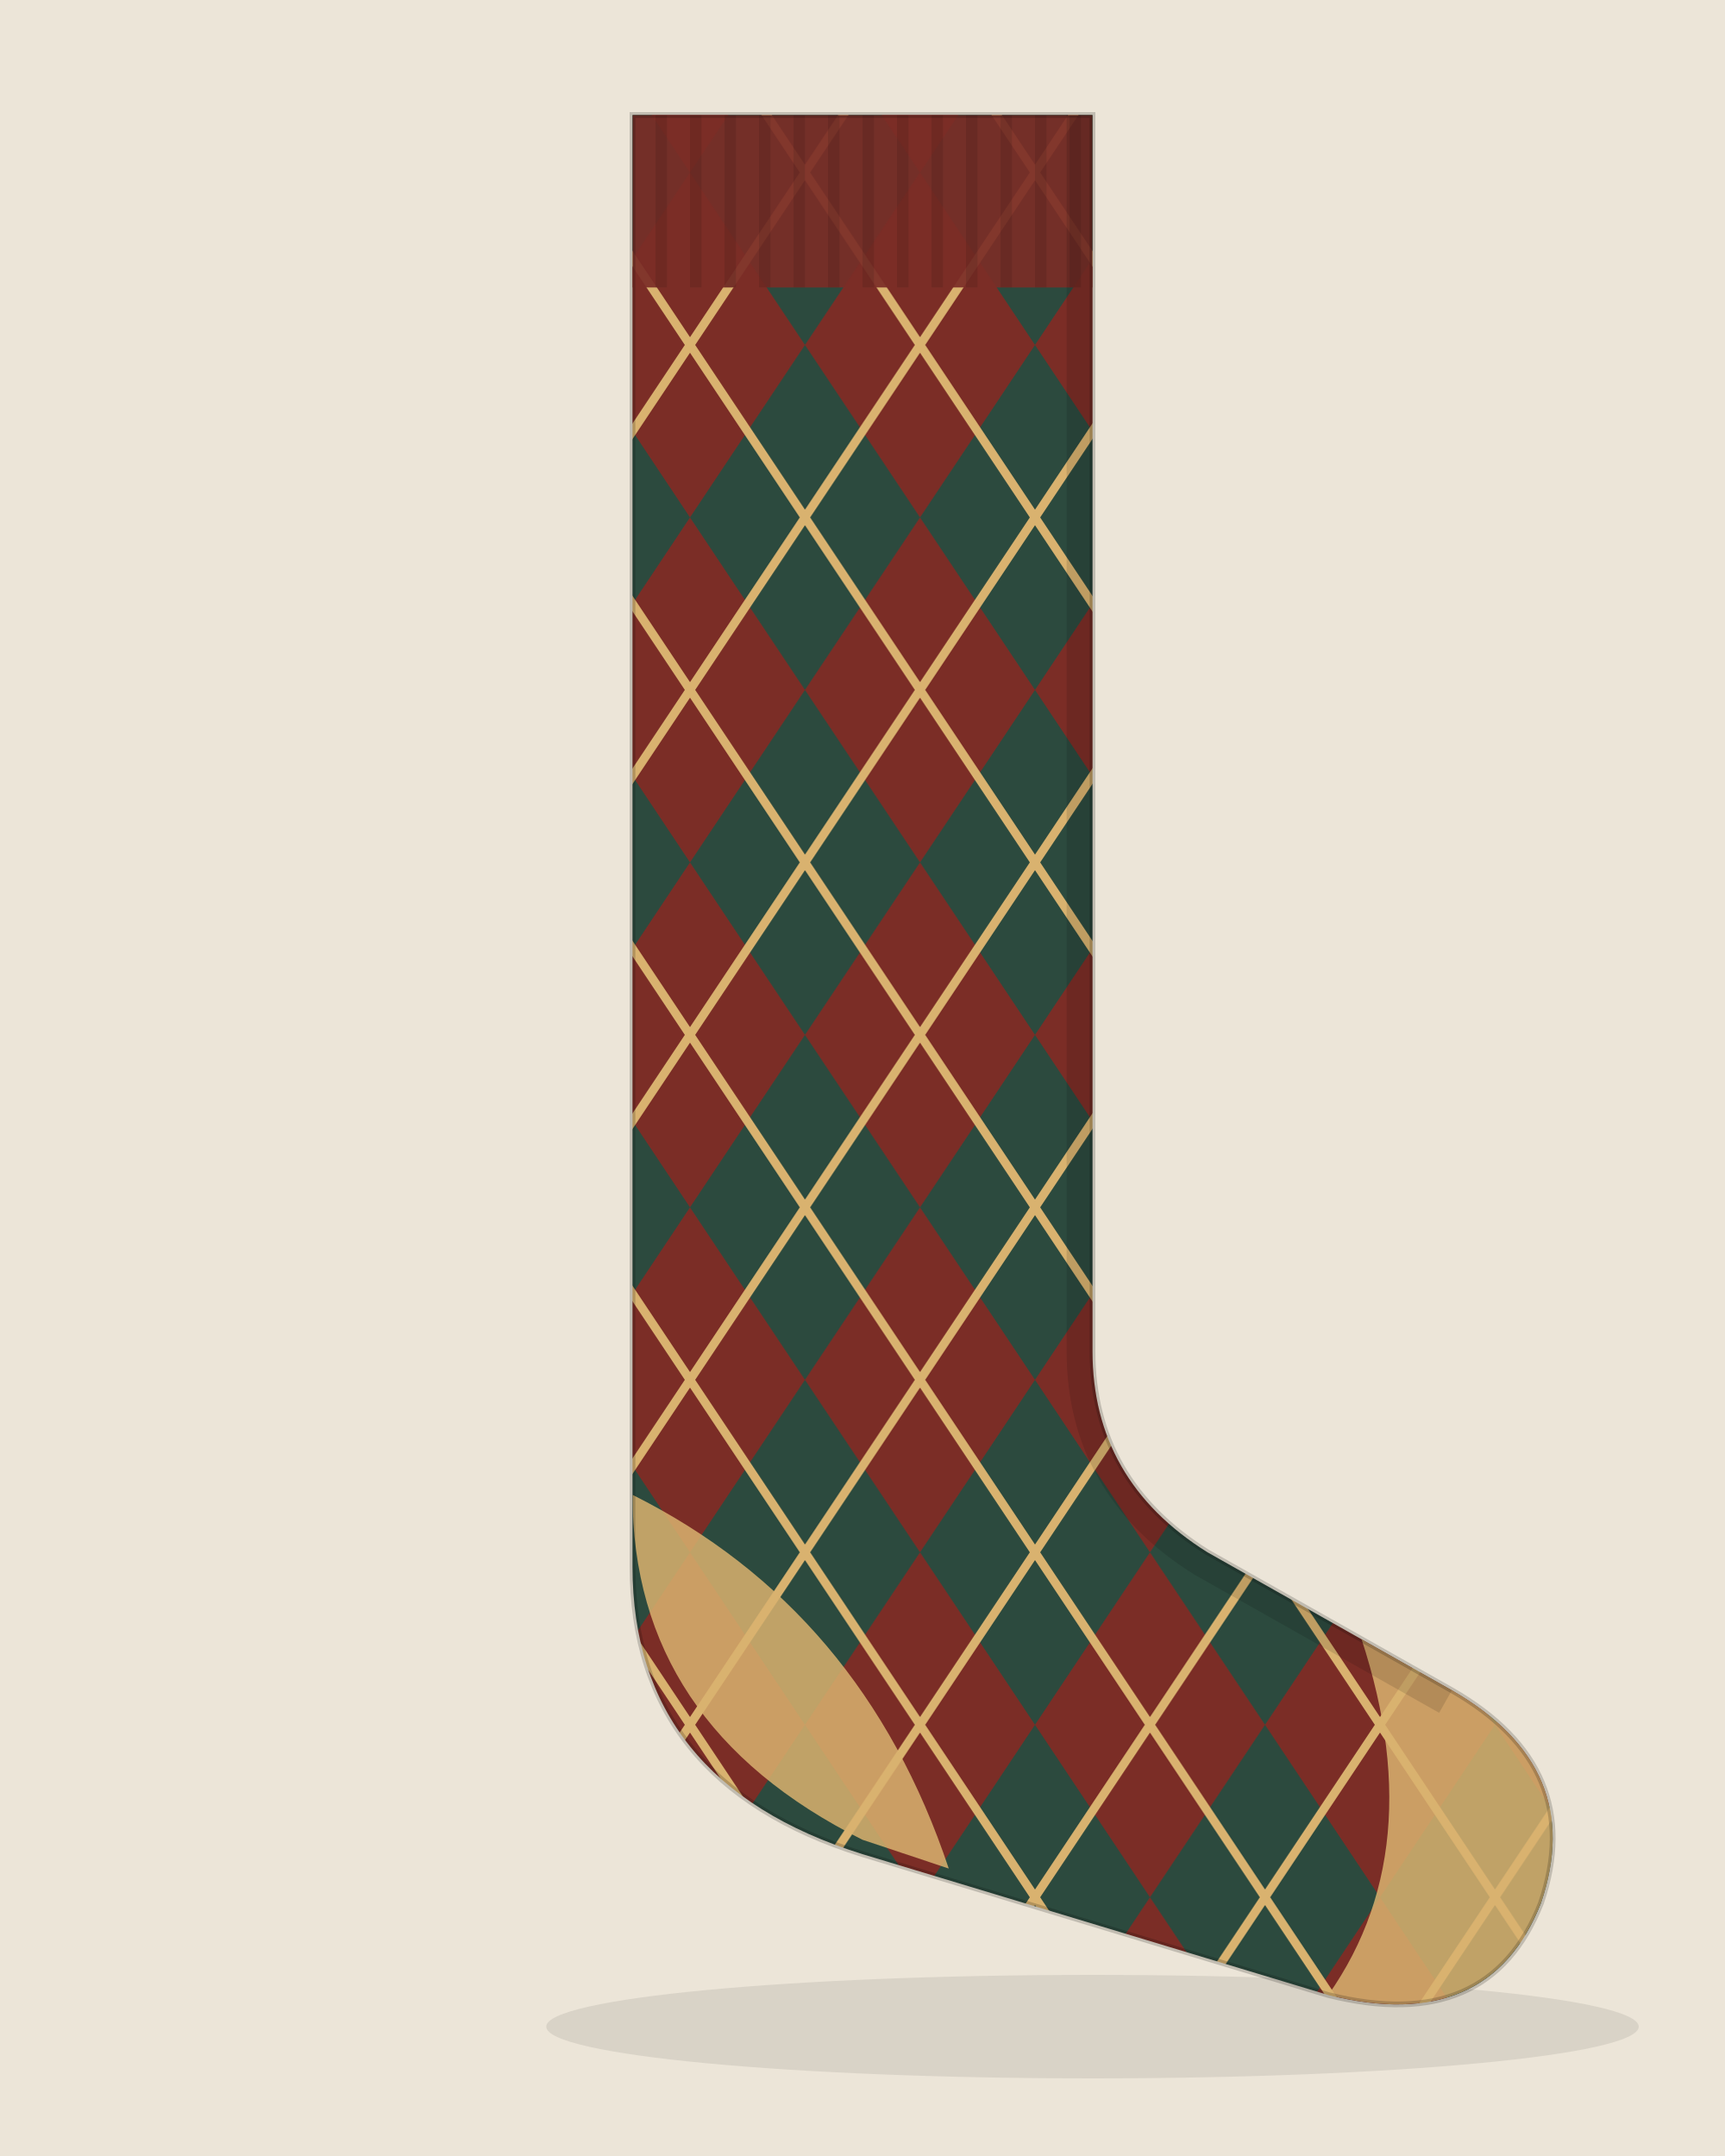
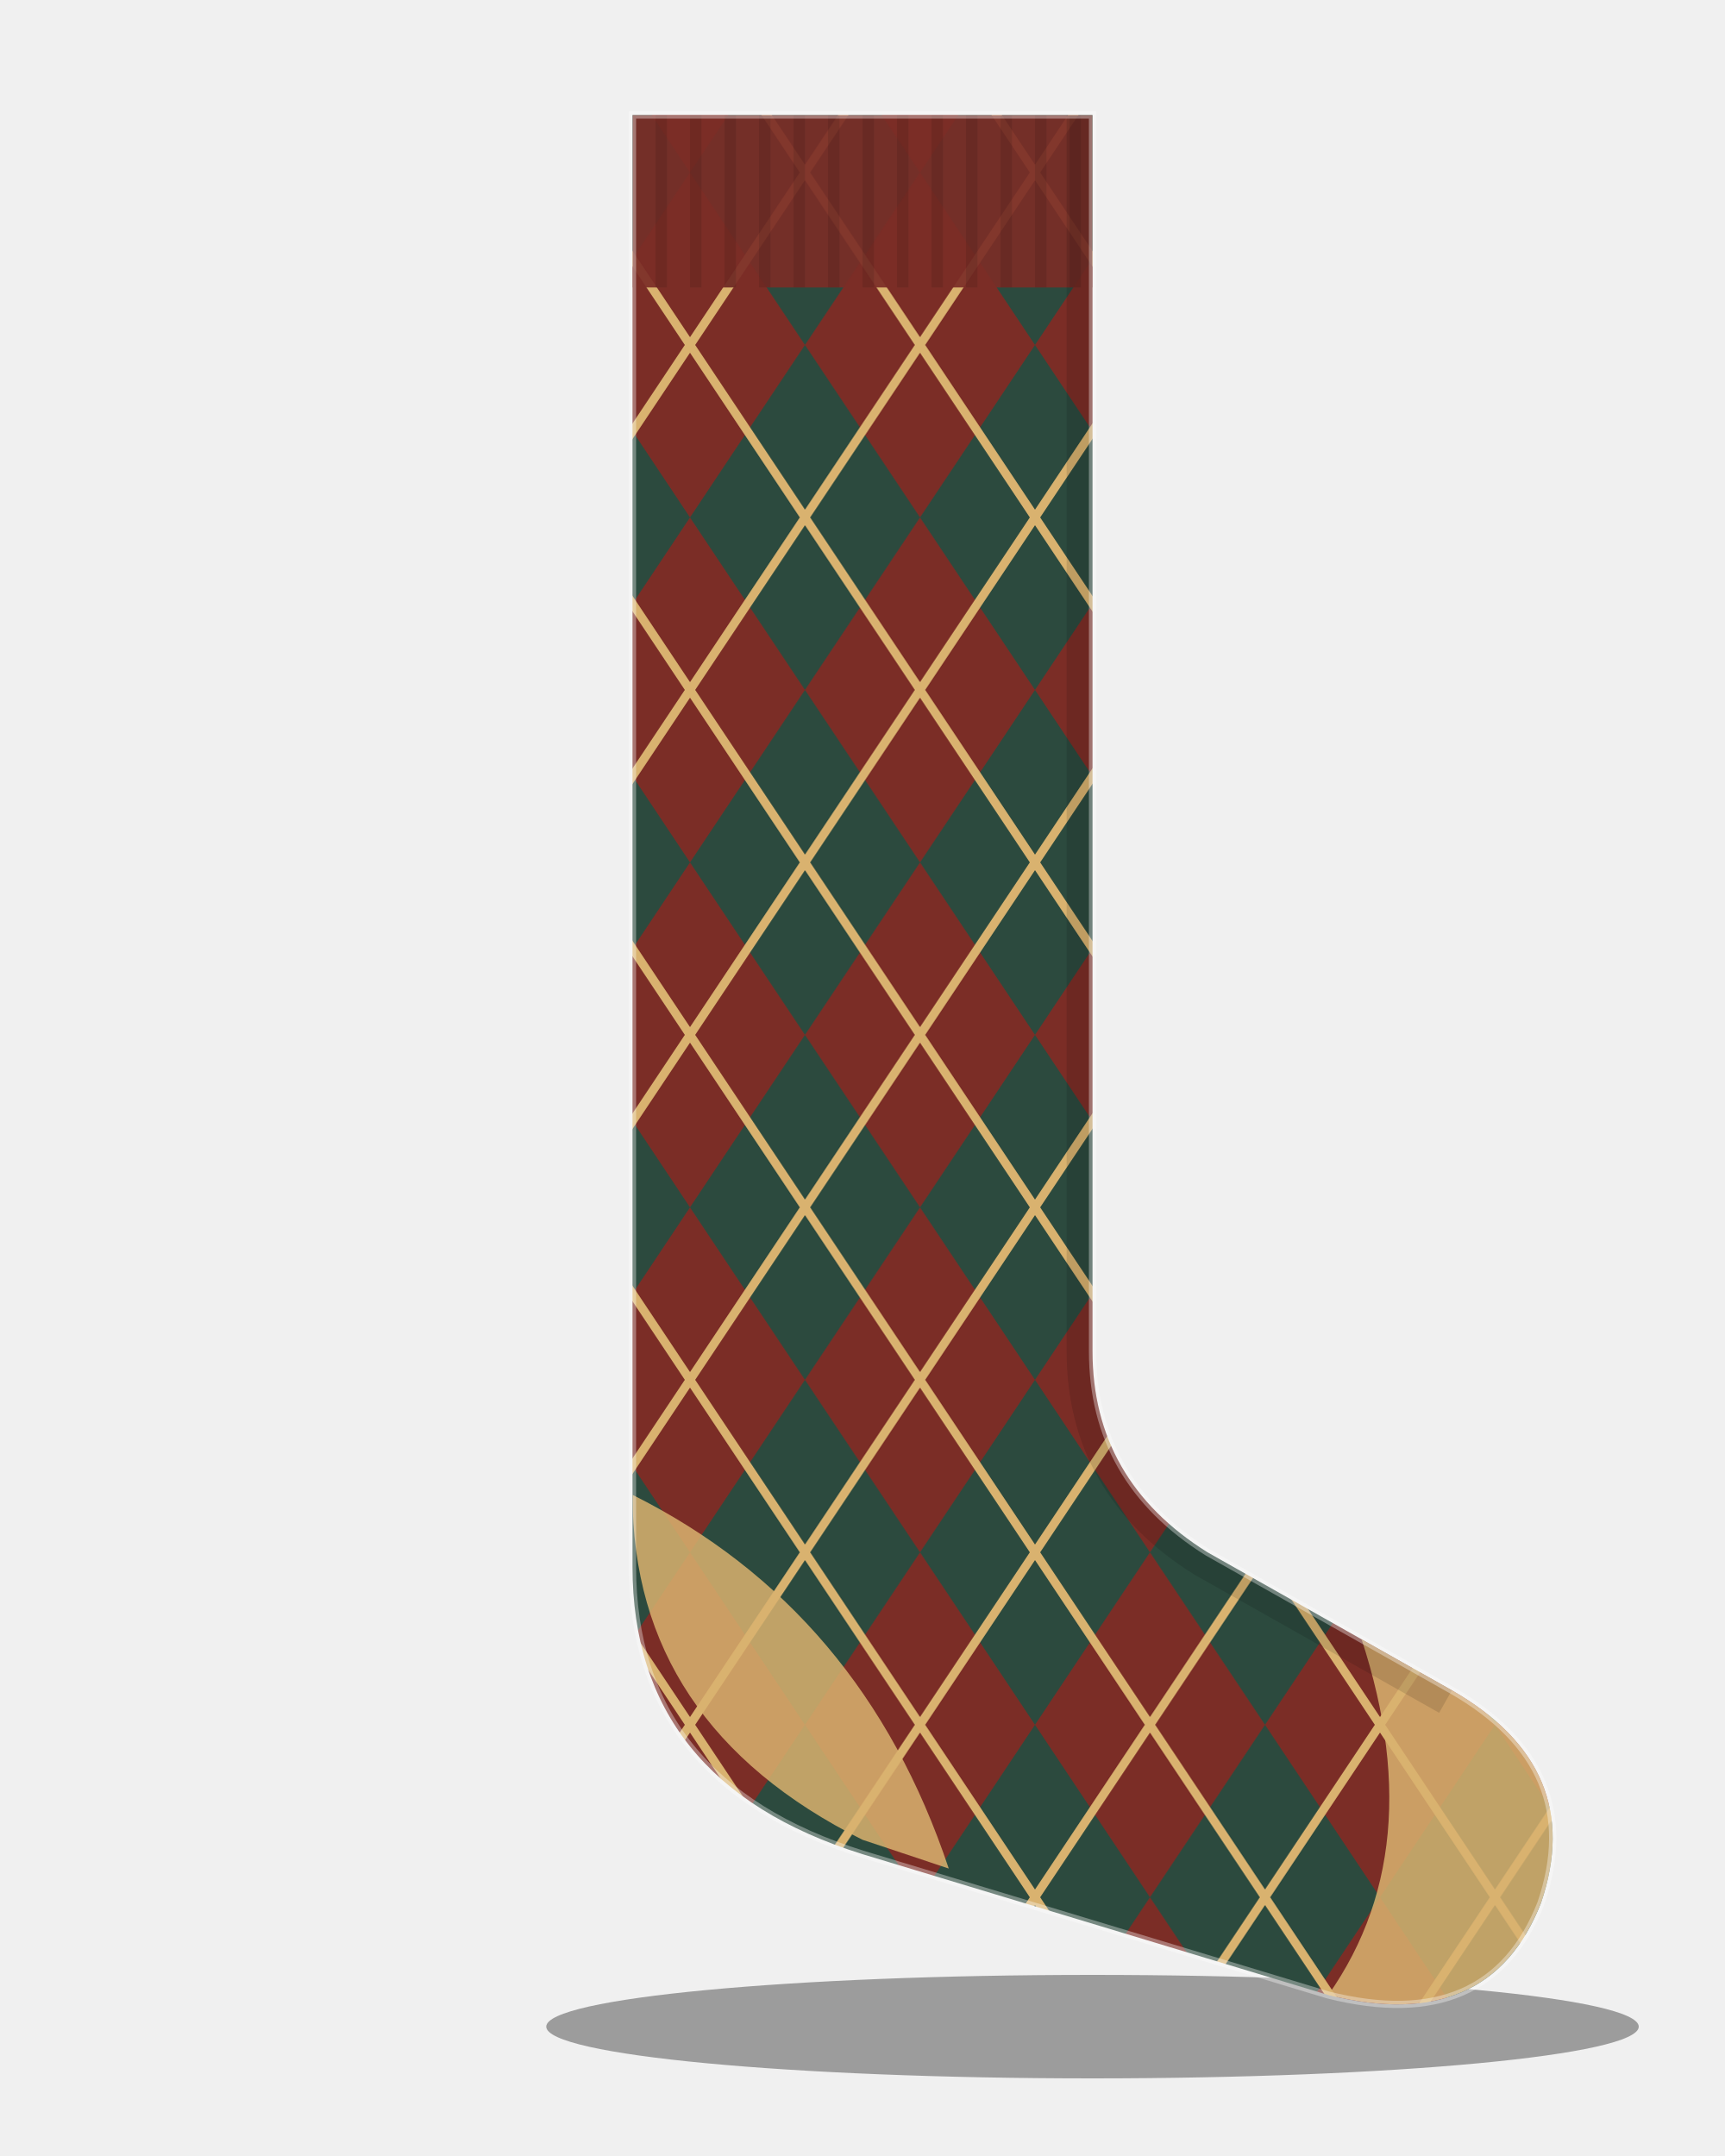
<svg xmlns="http://www.w3.org/2000/svg" viewBox="0 0 600 750" width="600" height="750">
-   <rect width="600" height="750" fill="#ece5d8" />
-   <ellipse cx="380" cy="705" rx="190" ry="18" fill="#000" opacity="0.08" />
+   <ellipse cx="380" cy="705" rx="190" ry="18" fill="#000" opacity="0.35" />
  <defs>
    <pattern id="a-p" width="80" height="120" patternUnits="userSpaceOnUse">
      <rect width="80" height="120" fill="#7b2d26" />
      <path d="M40 0 L80 60 L40 120 L0 60 Z" fill="#2c4a3e" />
      <path d="M0 0 L80 120 M80 0 L0 120" stroke="#d9b26f" stroke-width="3" />
    </pattern>
    <clipPath id="a-clip">
      <path d="M220 40 L380 40 L380 470 Q380 515 420 540 L505 588 Q552 615 536 662 Q518 708 462 694 L300 645 Q220 620 220 545 Z" />
    </clipPath>
  </defs>
  <g>
    <path d="M220 40 L380 40 L380 470 Q380 515 420 540 L505 588 Q552 615 536 662 Q518 708 462 694 L300 645 Q220 620 220 545 Z" fill="url(#a-p)" />
    <g clip-path="url(#a-clip)">
      <rect x="220" y="40" width="160" height="60" fill="#7b2d26" opacity="0.92" />
      <rect x="228" y="40" width="4" height="60" fill="#000" opacity="0.10" />
      <rect x="240" y="40" width="4" height="60" fill="#000" opacity="0.10" />
      <rect x="252" y="40" width="4" height="60" fill="#000" opacity="0.10" />
      <rect x="264" y="40" width="4" height="60" fill="#000" opacity="0.10" />
      <rect x="276" y="40" width="4" height="60" fill="#000" opacity="0.10" />
      <rect x="288" y="40" width="4" height="60" fill="#000" opacity="0.10" />
      <rect x="300" y="40" width="4" height="60" fill="#000" opacity="0.10" />
      <rect x="312" y="40" width="4" height="60" fill="#000" opacity="0.10" />
      <rect x="324" y="40" width="4" height="60" fill="#000" opacity="0.10" />
      <rect x="336" y="40" width="4" height="60" fill="#000" opacity="0.10" />
      <rect x="348" y="40" width="4" height="60" fill="#000" opacity="0.10" />
      <rect x="360" y="40" width="4" height="60" fill="#000" opacity="0.10" />
      <rect x="372" y="40" width="4" height="60" fill="#000" opacity="0.10" />
      <path d="M220 520 Q220 600 300 640 L330 650 Q300 560 220 520 Z" fill="#d9b26f" opacity="0.85" />
      <path d="M470 560 Q560 600 536 662 Q518 708 462 694 Q500 640 470 560 Z" fill="#d9b26f" opacity="0.85" />
      <path d="M380 40 L380 470 Q380 515 420 540 L505 588" fill="none" stroke="#000" stroke-opacity="0.12" stroke-width="18" />
    </g>
-     <path d="M220 40 L380 40 L380 470 Q380 515 420 540 L505 588 Q552 615 536 662 Q518 708 462 694 L300 645 Q220 620 220 545 Z" fill="none" stroke="#000" stroke-opacity="0.18" stroke-width="2" />
+     <path d="M220 40 L380 40 L380 470 Q380 515 420 540 L505 588 Q552 615 536 662 Q518 708 462 694 L300 645 Q220 620 220 545 Z" fill="none" stroke="#fff" stroke-opacity="0.35" stroke-width="2.5" />
  </g>
</svg>
